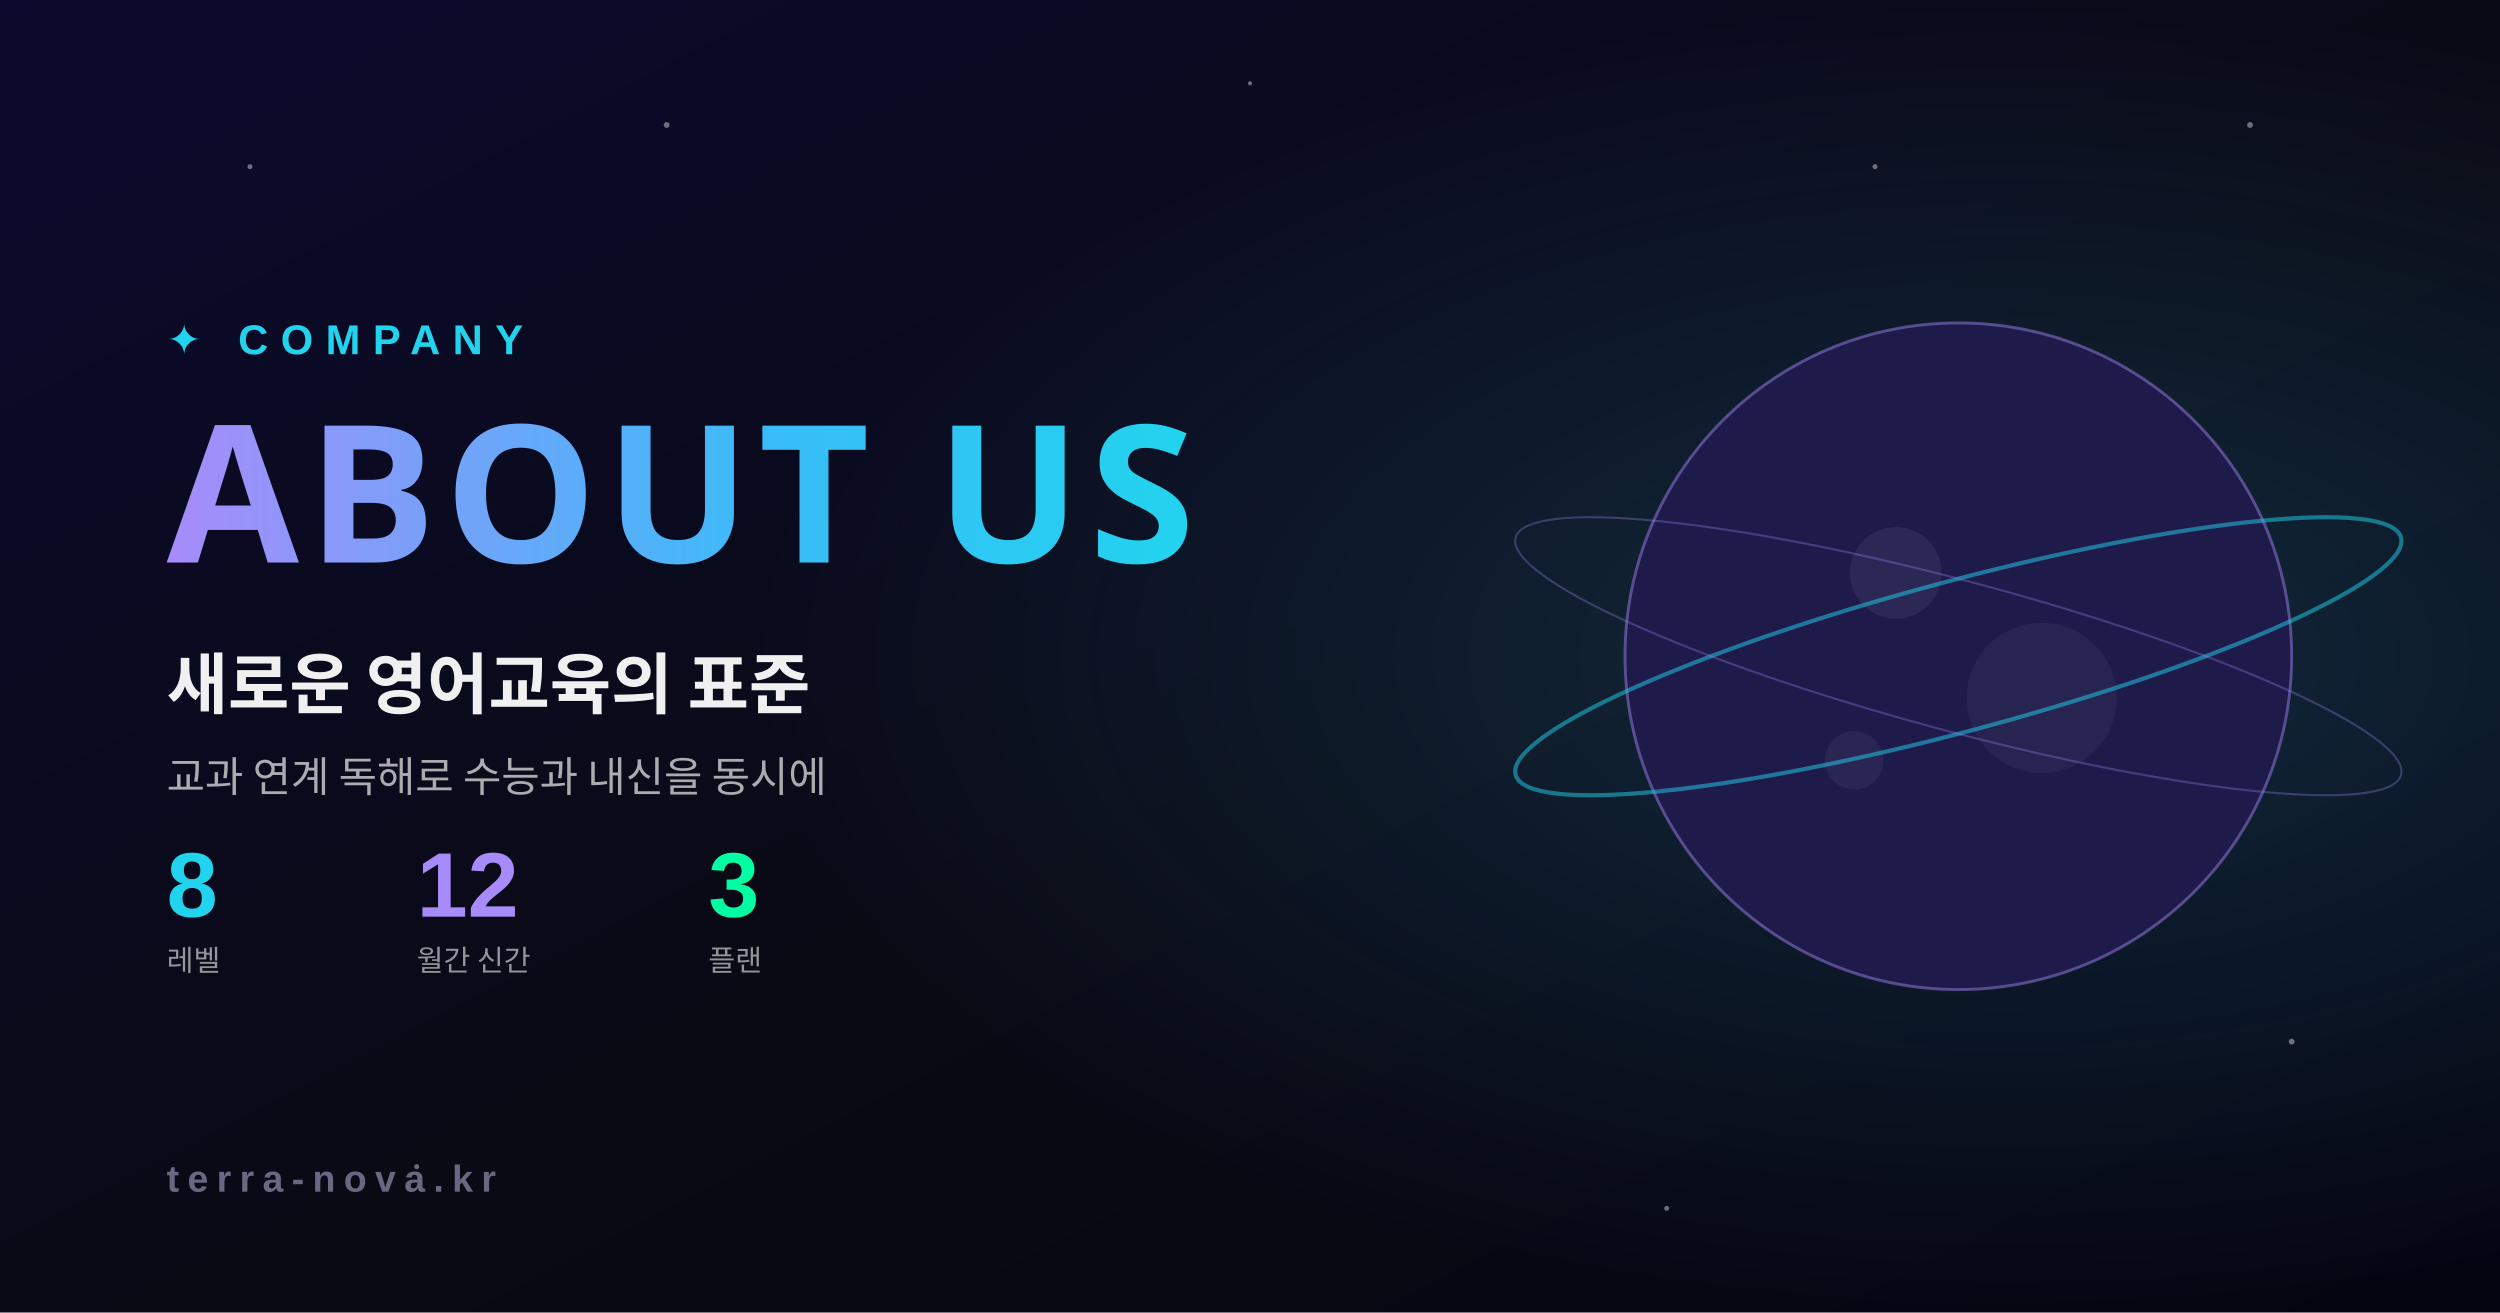
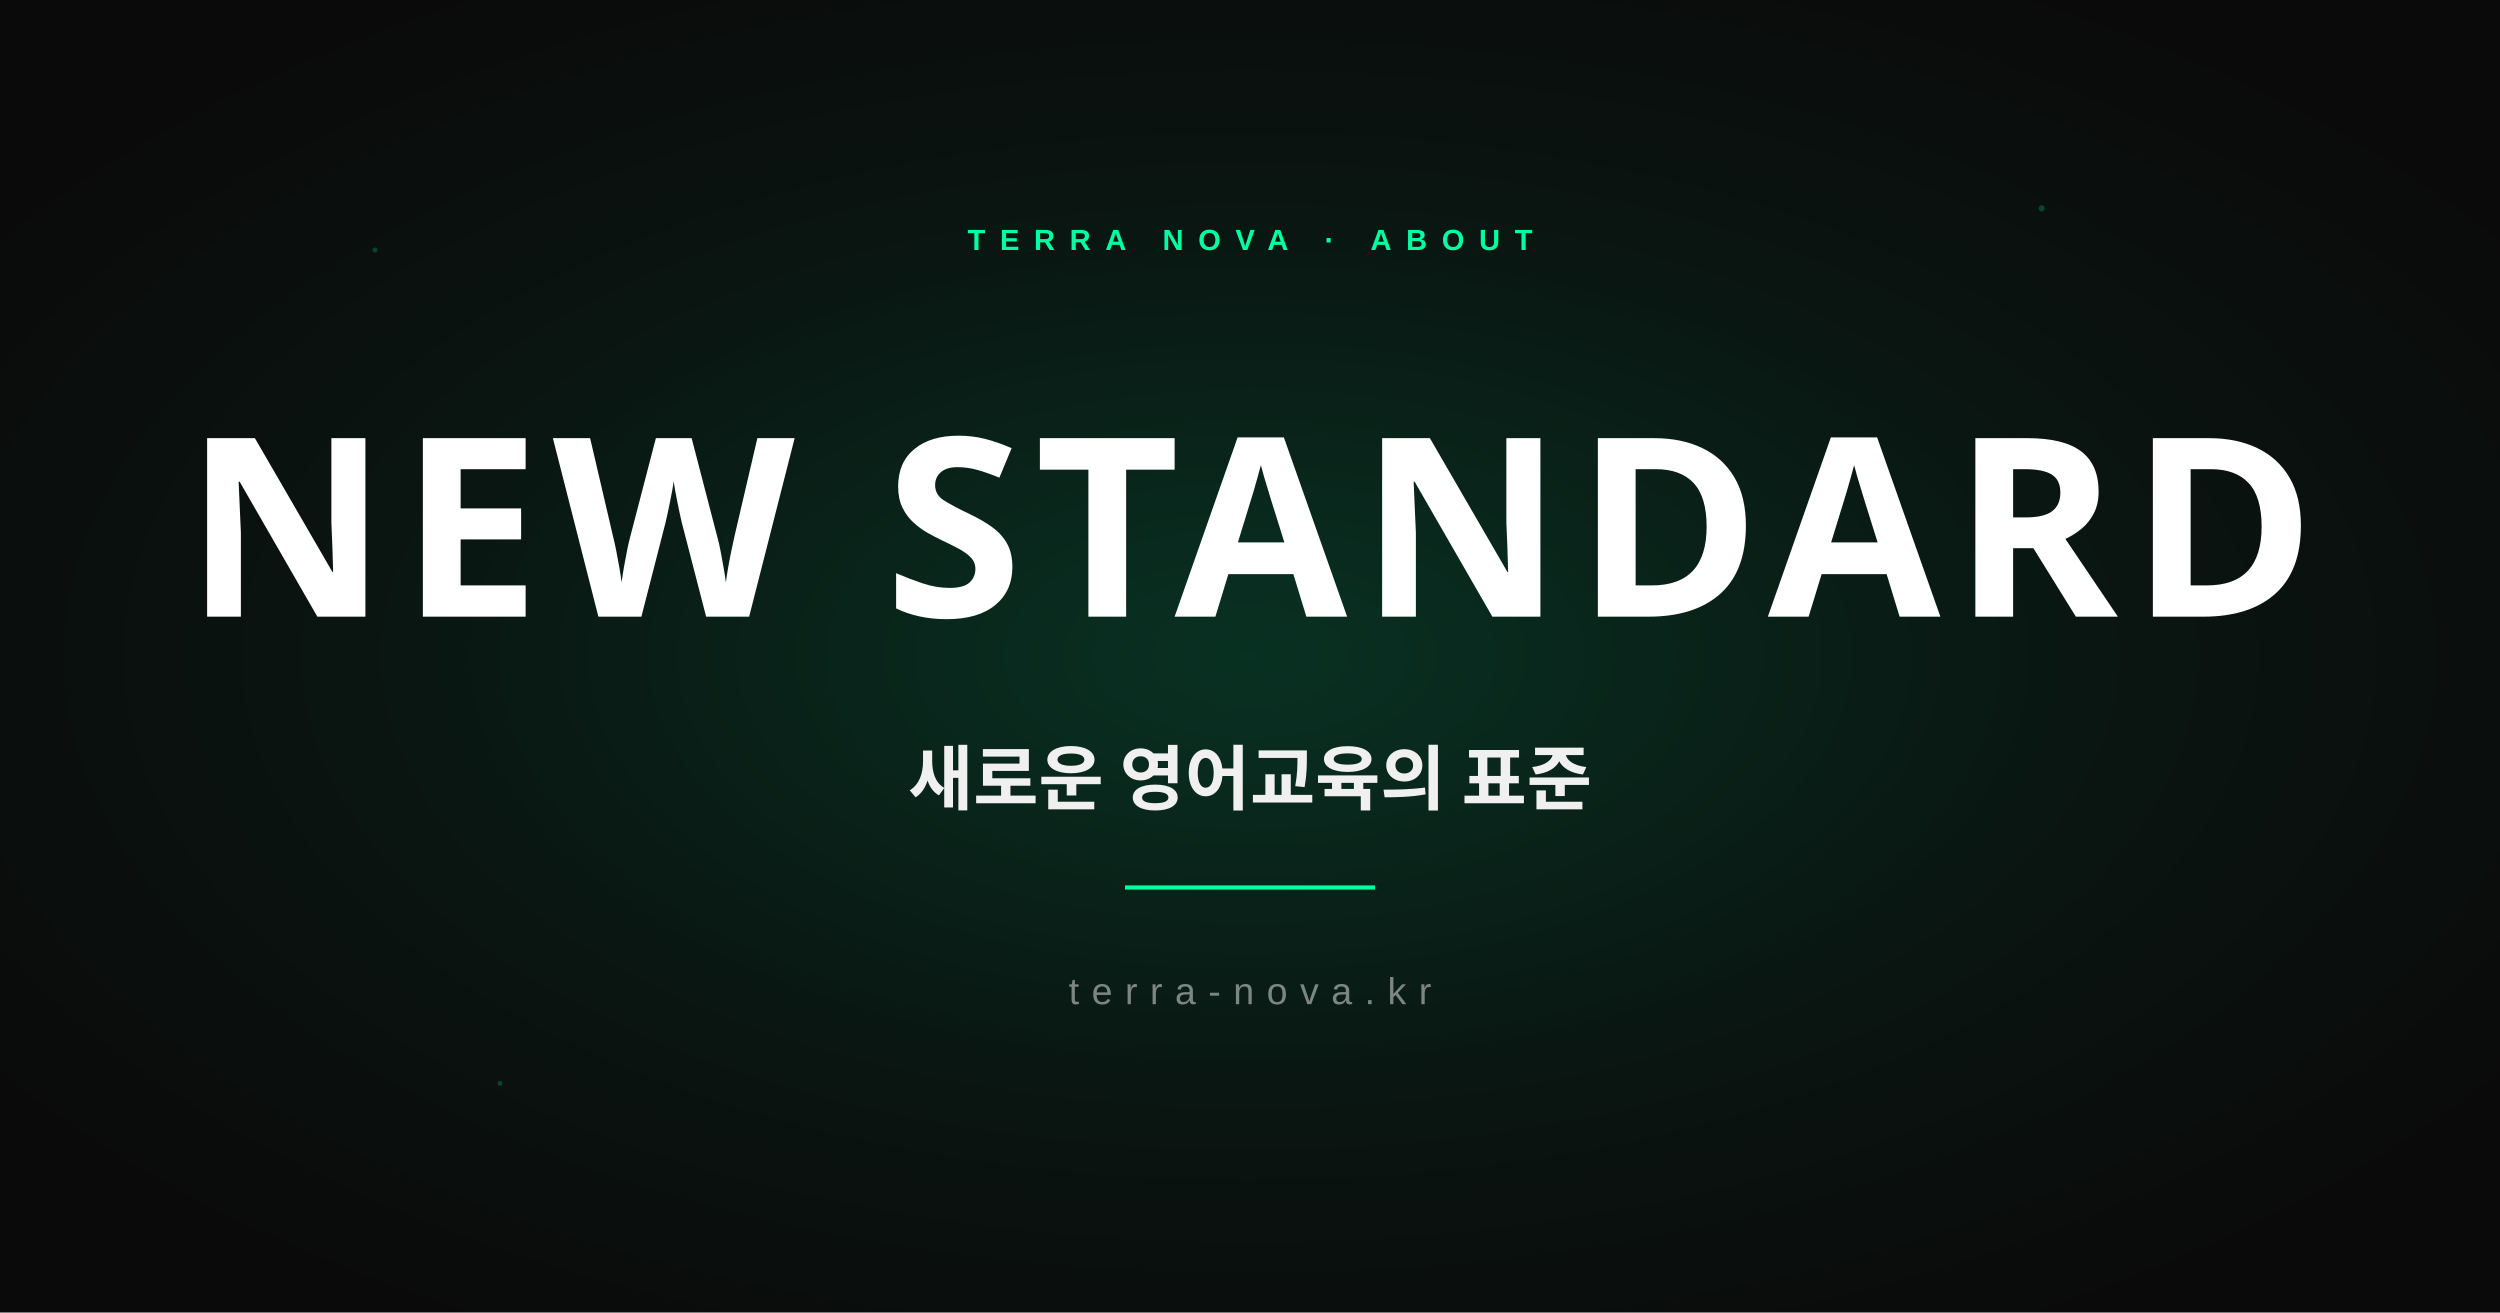
- <svg xmlns="http://www.w3.org/2000/svg" viewBox="0 0 1200 630" width="1200" height="630" role="img" aria-label="Terra Nova 회사소개 OG 커버">
+ <svg xmlns="http://www.w3.org/2000/svg" viewBox="0 0 1200 630" width="1200" height="630" role="img" aria-label="Terra Nova about">
  <defs>
-     <linearGradient id="bg" x1="0%" y1="0%" x2="100%" y2="100%">
-       <stop offset="0%" stop-color="#0B0A2E" />
-       <stop offset="55%" stop-color="#0A0A14" />
-       <stop offset="100%" stop-color="#050512" />
-     </linearGradient>
-     <linearGradient id="title" x1="0%" y1="0%" x2="100%" y2="0%">
-       <stop offset="0%" stop-color="#A78BFA" />
-       <stop offset="60%" stop-color="#38BDF8" />
-       <stop offset="100%" stop-color="#22D3EE" />
-     </linearGradient>
-     <radialGradient id="glow" cx="80%" cy="50%" r="50%">
-       <stop offset="0%" stop-color="rgba(56,189,248,.18)" />
-       <stop offset="100%" stop-color="rgba(56,189,248,0)" />
+     <radialGradient id="halo" cx="50%" cy="50%" r="60%">
+       <stop offset="0%" stop-color="rgba(0,255,163,.16)" />
+       <stop offset="60%" stop-color="rgba(0,255,163,.04)" />
+       <stop offset="100%" stop-color="rgba(0,255,163,0)" />
    </radialGradient>
  </defs>
-   <rect width="1200" height="630" fill="url(#bg)" />
-   <rect width="1200" height="630" fill="url(#glow)" />
-   <g fill="#fff" opacity=".4">
-     <circle cx="120" cy="80" r="1.2" />
-     <circle cx="320" cy="60" r="1.4" />
-     <circle cx="600" cy="40" r="1" />
-     <circle cx="900" cy="80" r="1.2" />
-     <circle cx="1080" cy="60" r="1.4" />
-     <circle cx="200" cy="560" r="1.2" />
-     <circle cx="800" cy="580" r="1.2" />
-     <circle cx="1100" cy="500" r="1.4" />
+   <rect width="1200" height="630" fill="#0A0A0A" />
+   <rect width="1200" height="630" fill="url(#halo)" />
+   <g fill="#00FFA3" opacity=".22">
+     <circle cx="180" cy="120" r="1.2" />
+     <circle cx="980" cy="100" r="1.5" />
+     <circle cx="240" cy="520" r="1.2" />
  </g>
-   <g transform="translate(940,315)">
-     <circle cx="0" cy="0" r="160" fill="#1e1b4b" stroke="rgba(167,139,250,.45)" stroke-width="1.4" />
-     <circle cx="-30" cy="-40" r="22" fill="rgba(255,255,255,.06)" />
-     <circle cx="40" cy="20" r="36" fill="rgba(255,255,255,.04)" />
-     <circle cx="-50" cy="50" r="14" fill="rgba(255,255,255,.05)" />
-     <ellipse cx="0" cy="0" rx="220" ry="36" fill="none" stroke="rgba(34,211,238,.5)" stroke-width="2" transform="rotate(-15)" />
-     <ellipse cx="0" cy="0" rx="220" ry="36" fill="none" stroke="rgba(167,139,250,.3)" stroke-width="1" transform="rotate(15)" />
-   </g>
-   <text x="80" y="170" font-family="'Noto Sans KR','Arial',sans-serif" font-weight="700" font-size="20" letter-spacing="6" fill="#22D3EE">✦ COMPANY</text>
-   <text x="80" y="270" font-family="'Bebas Neue','Arial Black',sans-serif" font-weight="700" font-size="92" letter-spacing="4" fill="url(#title)">ABOUT US</text>
-   <text x="80" y="340" font-family="'Noto Sans KR','Arial',sans-serif" font-weight="800" font-size="32" fill="#F0F0F0">새로운 영어교육의 표준</text>
-   <text x="80" y="380" font-family="'Noto Sans KR','Arial',sans-serif" font-weight="500" font-size="20" fill="rgba(240,240,240,.7)">교과 연계 독해로 수능과 내신을 동시에</text>
-   <g transform="translate(80,440)">
-     <text x="0" y="0" font-family="'Bebas Neue','Arial',sans-serif" font-weight="700" font-size="44" fill="#22D3EE">8</text>
-     <text x="0" y="26" font-family="'Noto Sans KR','Arial',sans-serif" font-weight="500" font-size="14" fill="rgba(240,240,240,.6)">레벨</text>
-     <text x="120" y="0" font-family="'Bebas Neue','Arial',sans-serif" font-weight="700" font-size="44" fill="#A78BFA">12</text>
-     <text x="120" y="26" font-family="'Noto Sans KR','Arial',sans-serif" font-weight="500" font-size="14" fill="rgba(240,240,240,.6)">월간 신간</text>
-     <text x="260" y="0" font-family="'Bebas Neue','Arial',sans-serif" font-weight="700" font-size="44" fill="#00FFA3">3</text>
-     <text x="260" y="26" font-family="'Noto Sans KR','Arial',sans-serif" font-weight="500" font-size="14" fill="rgba(240,240,240,.6)">플랜</text>
-   </g>
-   <text x="80" y="572" font-family="'Noto Sans KR','Arial',sans-serif" font-weight="600" font-size="18" letter-spacing="4" fill="rgba(180,180,220,.55)">terra-nova.kr</text>
+   <text x="600" y="120" text-anchor="middle" font-family="'Space Grotesk','Arial',sans-serif" font-weight="700" font-size="14" letter-spacing="7" fill="#00FFA3">TERRA NOVA · ABOUT</text>
+   <text x="600" y="296" text-anchor="middle" font-family="'Space Grotesk','Arial Black',sans-serif" font-weight="900" font-size="120" letter-spacing="6" fill="#FFFFFF">NEW STANDARD</text>
+   <text x="600" y="386" text-anchor="middle" font-family="'Pretendard','Noto Sans KR','Arial',sans-serif" font-weight="800" font-size="34" fill="#F0F0F0">새로운 영어교육의 표준</text>
+   <line x1="540" y1="426" x2="660" y2="426" stroke="#00FFA3" stroke-width="2" />
+   <text x="600" y="482" text-anchor="middle" font-family="'Space Grotesk','Arial',sans-serif" font-weight="500" font-size="18" letter-spacing="6" fill="rgba(240,240,240,.5)">terra-nova.kr</text>
</svg>
